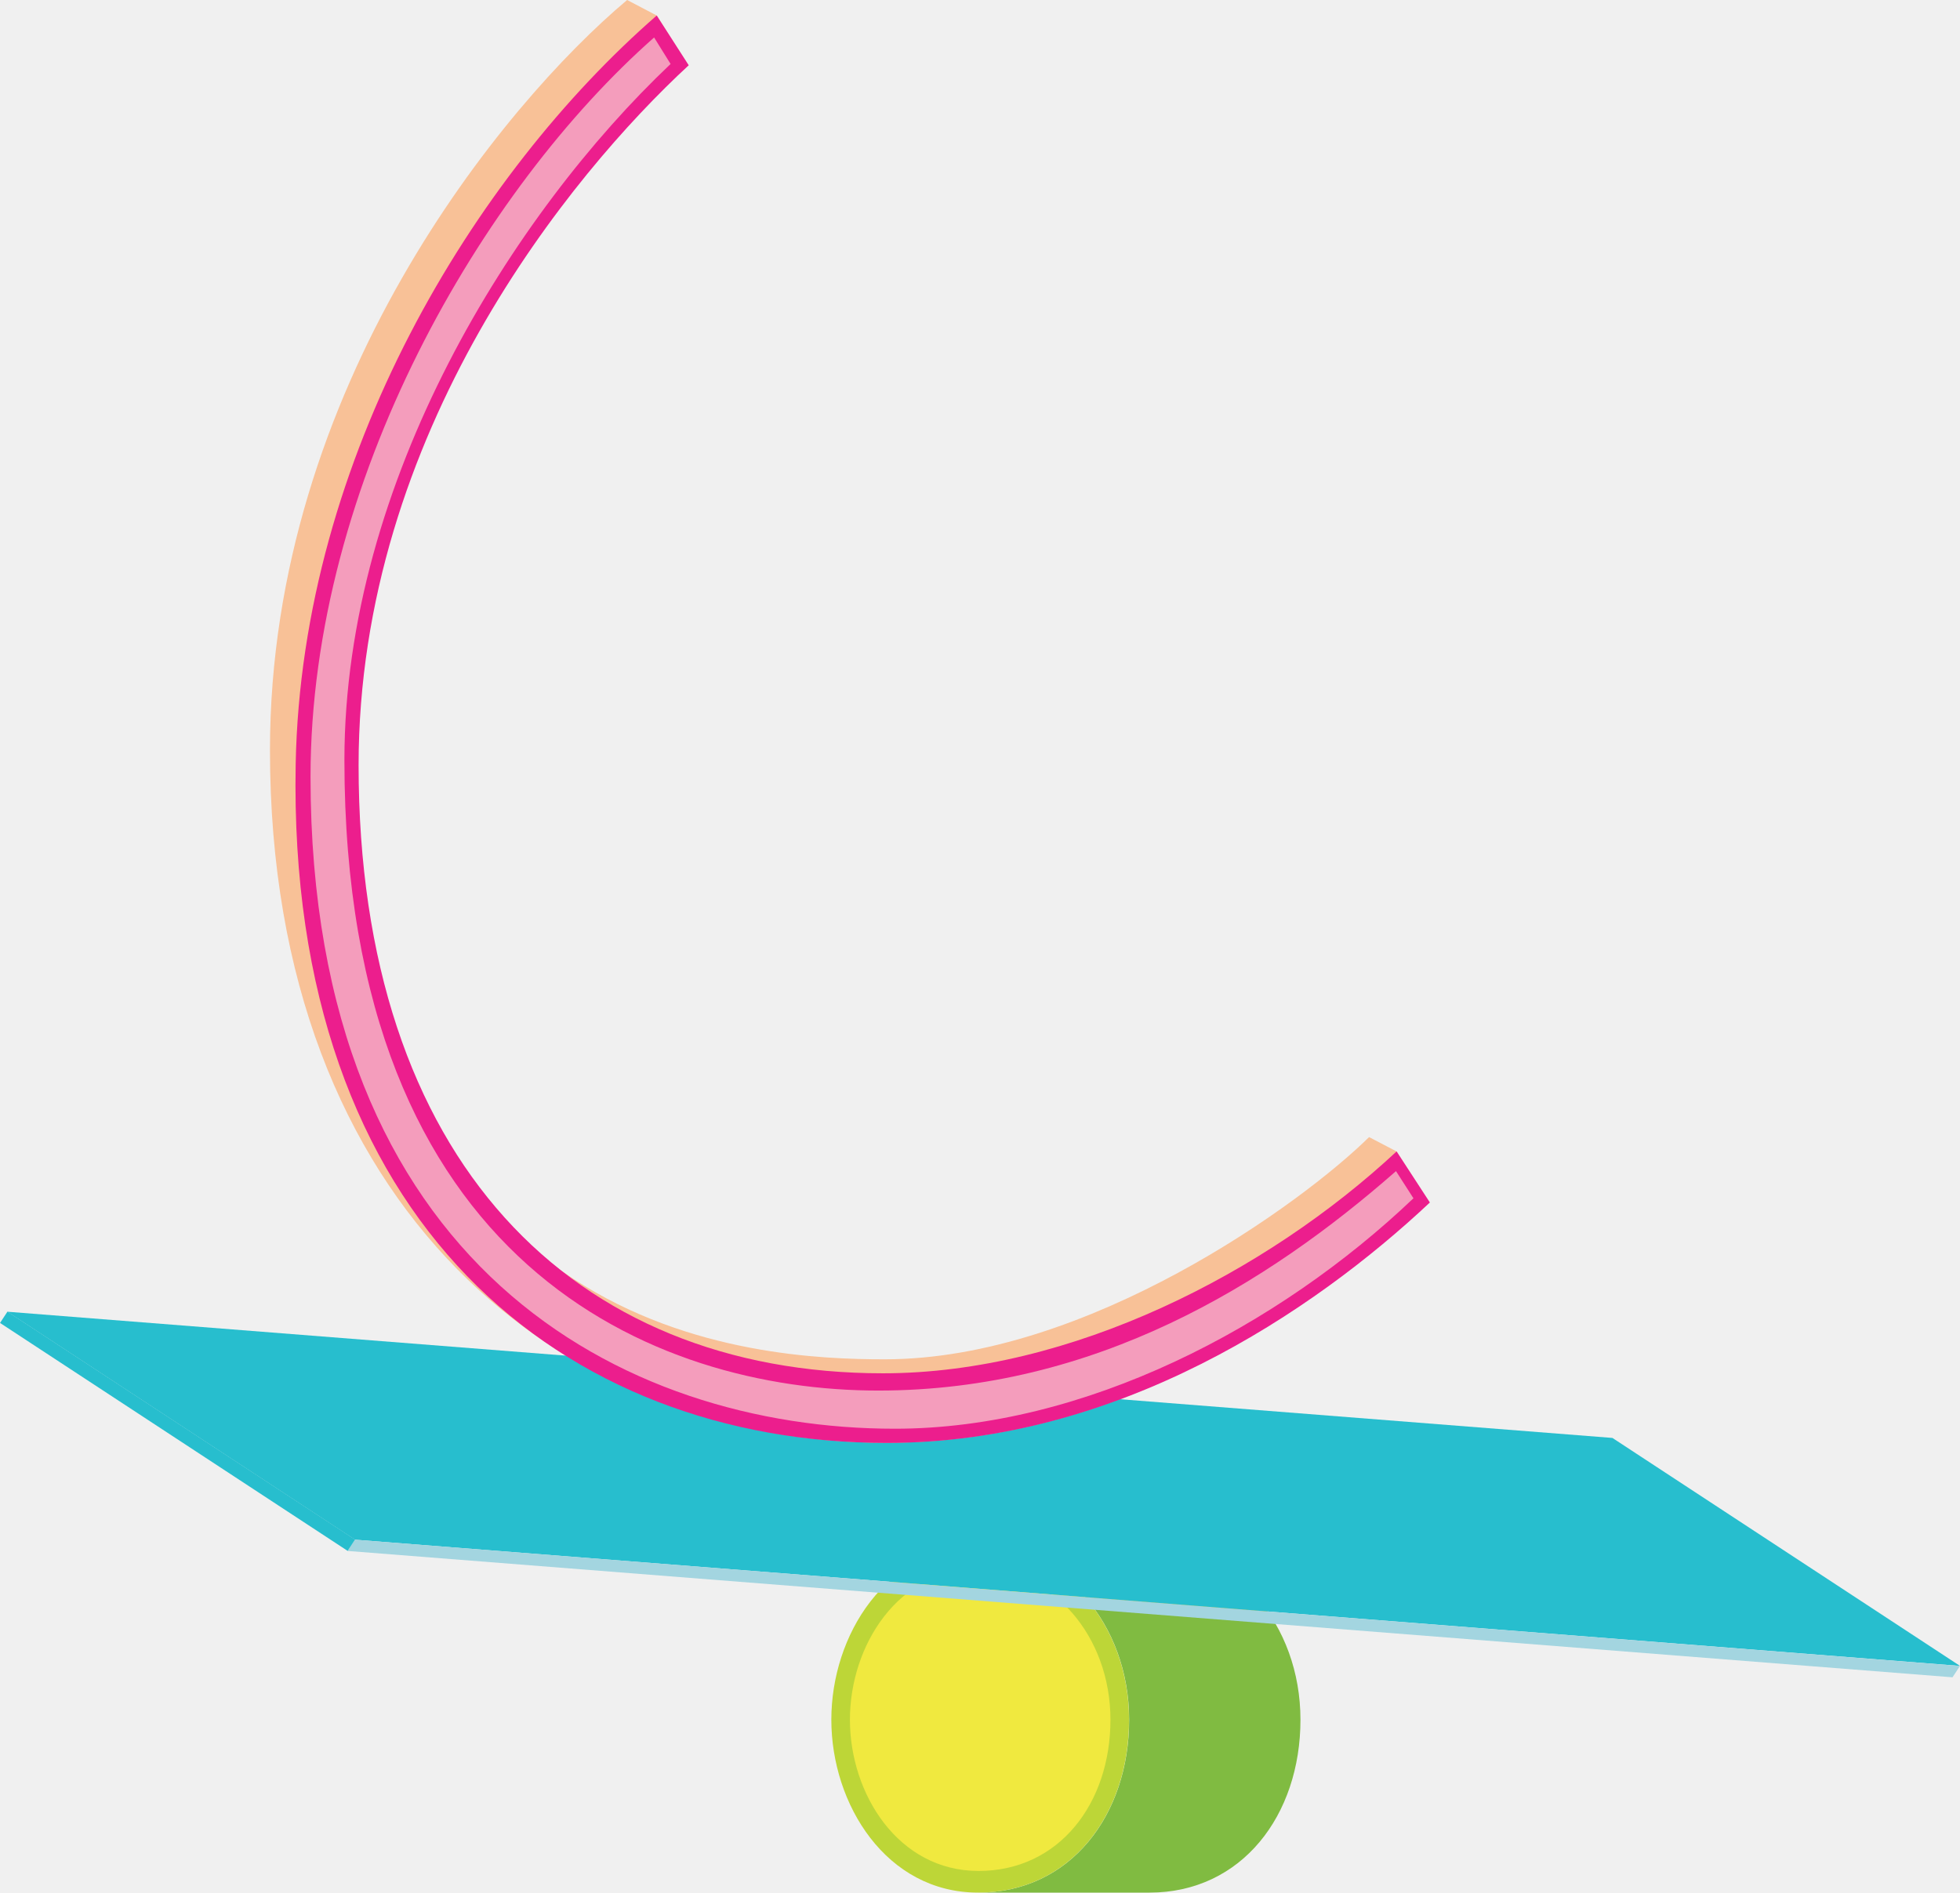
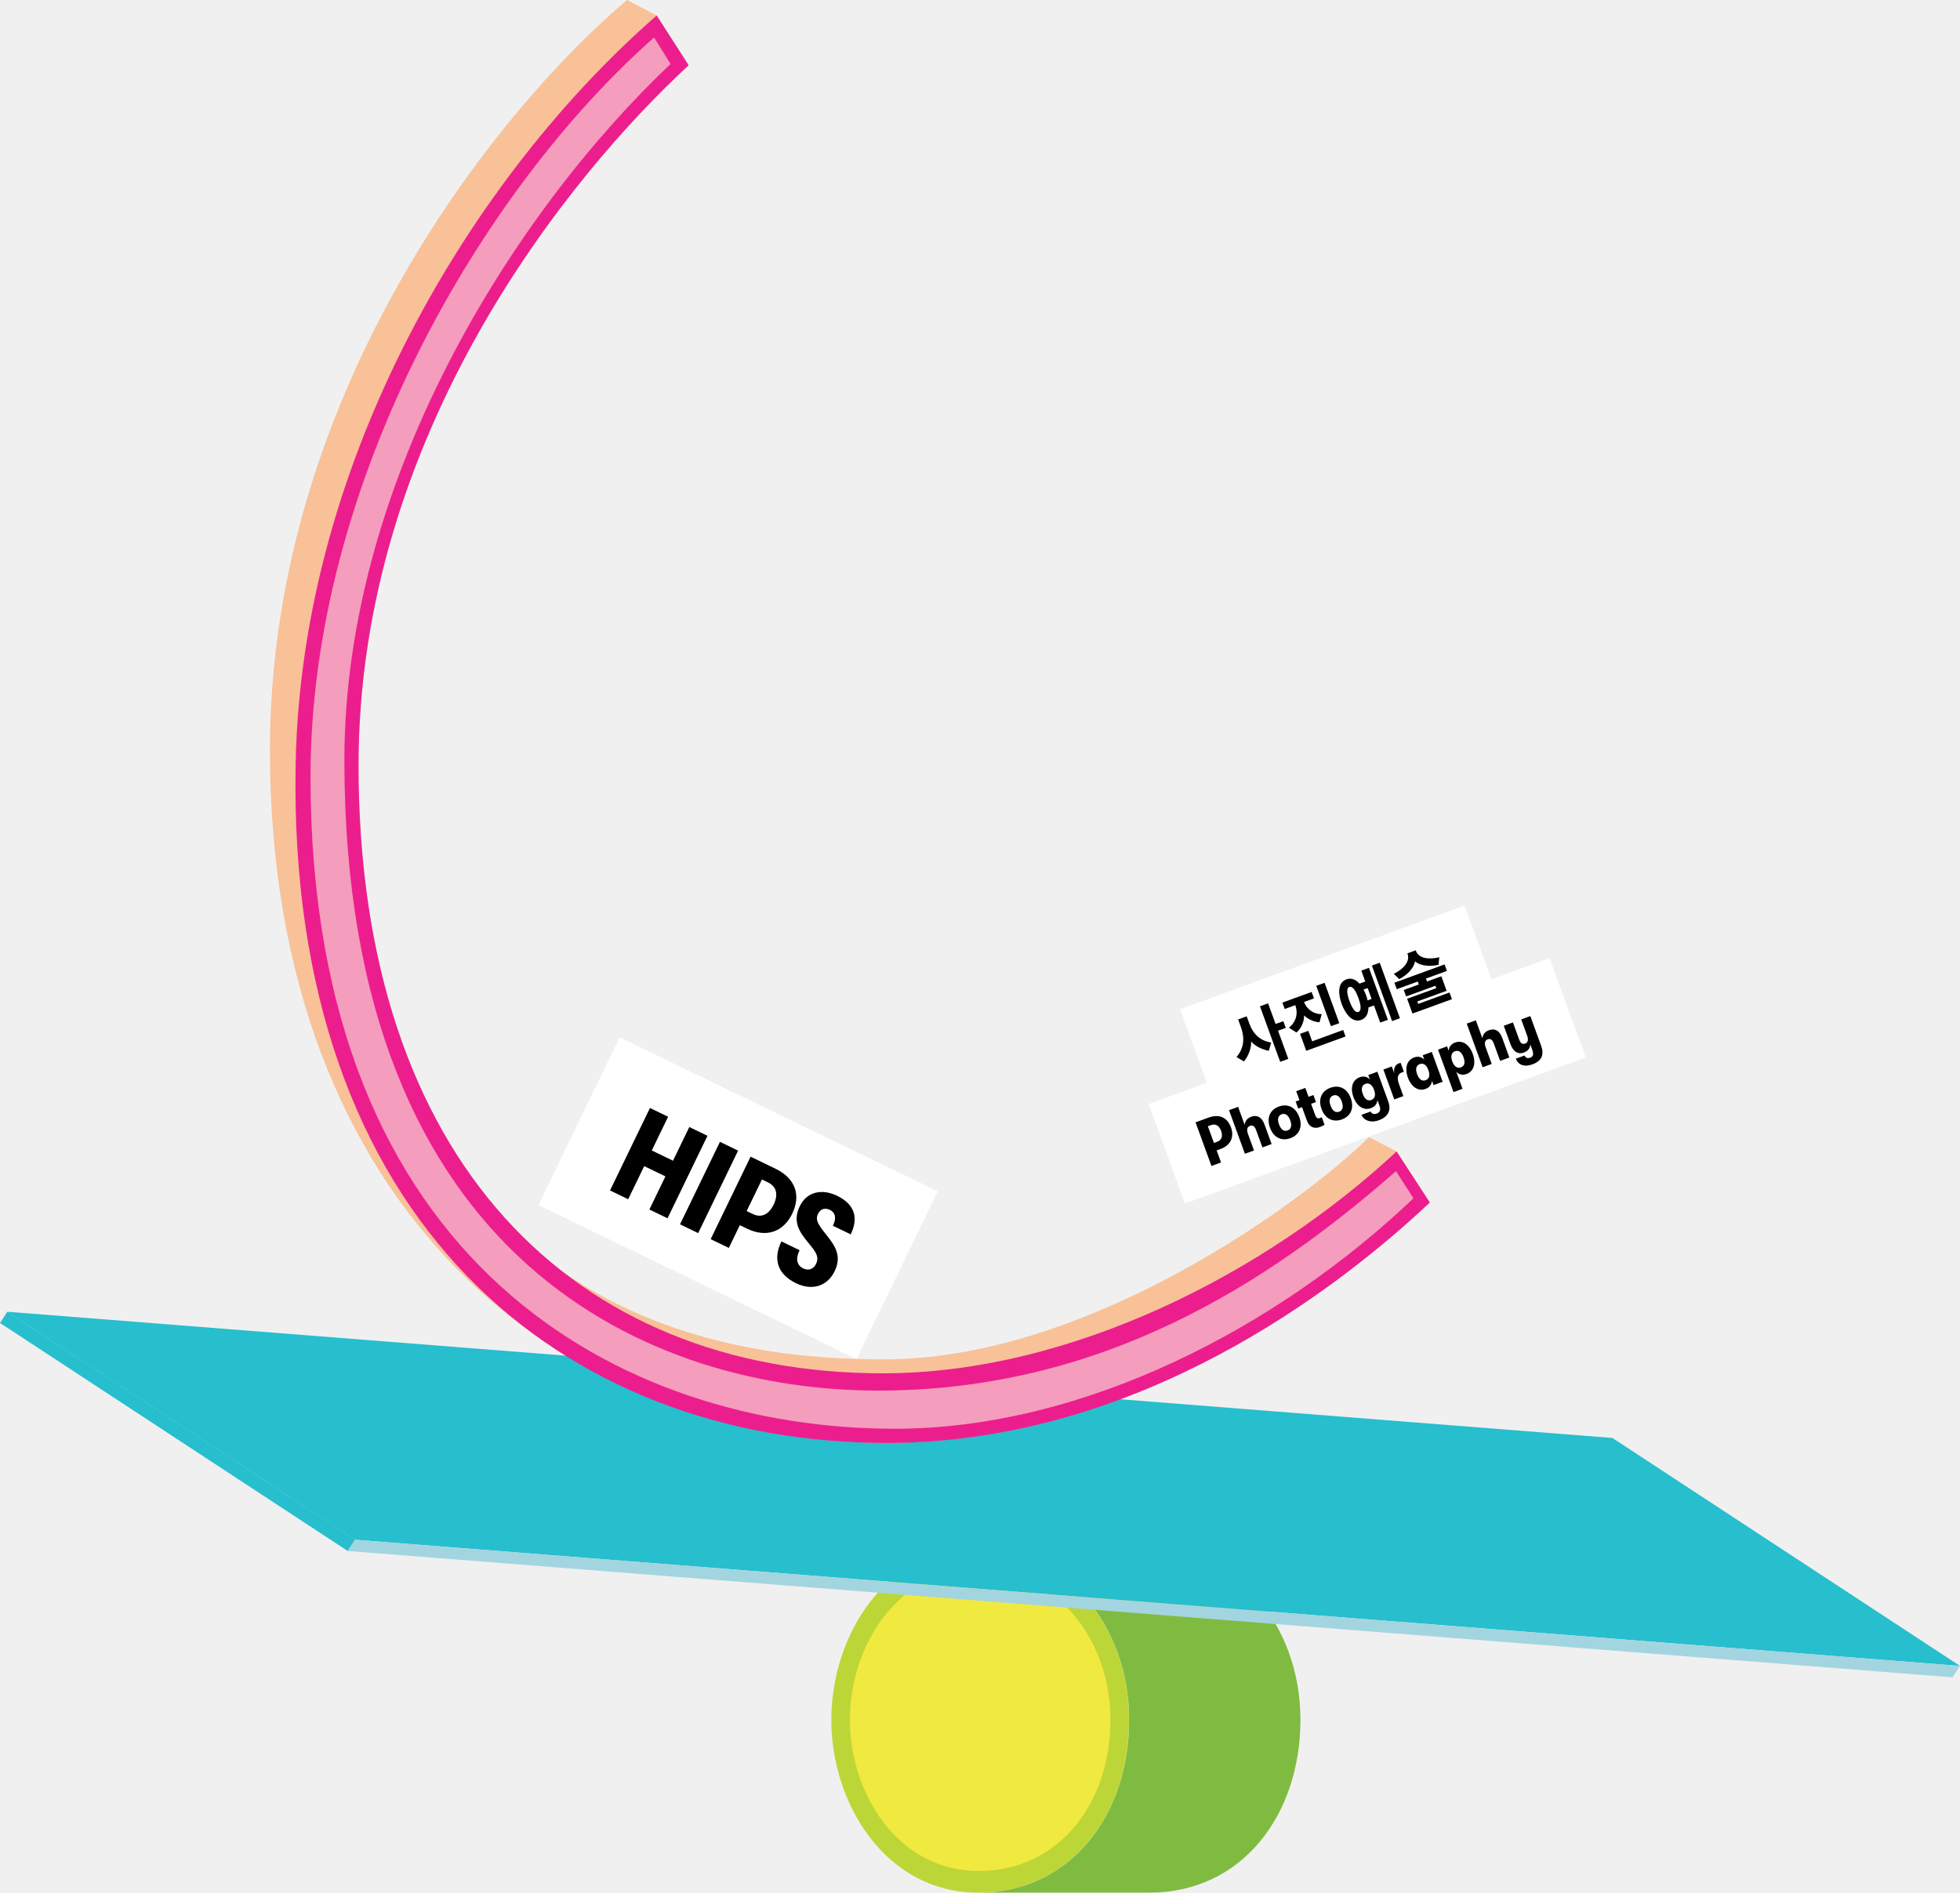
- <svg xmlns="http://www.w3.org/2000/svg" id="_레이어_1" data-name="레이어 1" viewBox="0 0 1724.01 1665.05">
+ <svg xmlns="http://www.w3.org/2000/svg" id="_레이어_1" data-name=" 레이어 1" viewBox="0 0 1723.98 1665.05">
  <defs>
    <style>
      .cls-1 {
        fill: #f8c197;
      }

      .cls-2 {
        fill: #f0e93f;
      }

      .cls-3 {
        fill: #80bb41;
      }

      .cls-4 {
        fill: #ec1e8d;
      }

      .cls-5 {
        fill: #f49dbc;
      }

      .cls-6 {
+         fill: #fff;
+       }
+ 
+       .cls-7 {
        fill: #27bece;
      }

-       .cls-7 {
+       .cls-8 {
        fill: #a3d5e0;
      }

-       .cls-8 {
+       .cls-9 {
        fill: #bdd637;
      }
    </style>
  </defs>
  <g>
-     <path class="cls-3" d="M860.43,1361.12c74.77,0,132.77,67.95,132.77,151.82s-51.74,152.11-132.77,152.11h150.68c81.03,0,132.77-67.95,132.77-152.11s-58-151.82-132.77-151.82h-150.68Z" />
-     <path class="cls-8" d="M860.32,1665.05c-80.74,0-129.08-77.62-129.08-152.11s48.33-151.82,129.08-151.82c74.77,0,132.77,67.95,132.77,151.82s-51.74,152.11-132.77,152.11Z" />
-     <path class="cls-2" d="M860.75,1646c-70.79,0-113.16-67.95-113.16-133.06s42.36-132.77,113.16-132.77c65.11,0,116,59.42,116,132.77,0,73.64-45.21,133.06-116,133.06Z" />
+     <path class="cls-3" d="M860.4,1361.12c74.77,0,132.77,67.95,132.77,151.82s-51.74,152.11-132.77,152.11h150.68c81.03,0,132.77-67.95,132.77-152.11s-58-151.82-132.77-151.82h-150.68Z" />
+     <path class="cls-9" d="M860.29,1665.05c-80.74,0-129.08-77.62-129.08-152.11s48.33-151.82,129.08-151.82c74.77,0,132.77,67.95,132.77,151.82s-51.74,152.11-132.77,152.11h0Z" />
+     <path class="cls-2" d="M860.72,1646c-70.79,0-113.16-67.95-113.16-133.06s42.36-132.77,113.16-132.77c65.11,0,116,59.42,116,132.77s-45.21,133.06-116,133.06Z" />
  </g>
  <g>
-     <polygon class="cls-6" points="6.52 1154.01 312.25 1354.56 1724.01 1465.6 1418.28 1265.04 6.52 1154.01" />
-     <polygon class="cls-7" points="312.25 1354.56 305.66 1364.46 1717.42 1475.63 1723.99 1465.64 312.25 1354.56" />
-     <rect class="cls-6" x="150.18" y="1076.44" width="11.89" height="365.64" transform="translate(-982.44 699.09) rotate(-56.74)" />
+     <polygon class="cls-7" points="6.49 1154.01 312.22 1354.56 1723.98 1465.6 1418.25 1265.04 6.49 1154.01" />
+     <polygon class="cls-8" points="312.22 1354.56 305.63 1364.46 1717.39 1475.63 1723.96 1465.64 312.22 1354.56" />
+     <rect class="cls-7" x="150.19" y="1076.35" width="11.89" height="365.64" transform="translate(-982.4 699.15) rotate(-56.74)" />
  </g>
  <g>
-     <path class="cls-1" d="M577.65,13.64l27.55,43.67c-104.06,96.1-292.27,326.67-292.27,619.23,0,503.59,355.11,519.33,465.29,519.33,178.12,0,367.42-137.56,426.02-195.5l24.19,12.62,28.69,44.81c-102.64,96.38-273.79,211.53-477.64,211.53-283.17,0-542.02-203.91-542.02-609.34,0-319.05,204.62-567.94,314.17-659.99l26.02,13.64Z" />
-     <path class="cls-4" d="M577.65,13.64l28.15,43.78c-104.06,96.1-290.38,323.26-290.38,615.82,0,348,188.91,534.94,461.21,534.94,165.47,0,337.48-88.64,451.81-195.19l29.28,44.92c-102.64,96.38-273.79,211.53-477.64,211.53-283.17,0-527.68-191.91-520-597.34,5.12-270.1,156.94-518.58,317.58-658.46Z" />
-     <path class="cls-5" d="M1227.92,1030.33l15.35,23.88c-118.84,113.16-289.35,202.73-456.16,202.73-239.11,0-513.97-143.05-513.97-573.5,0-260.06,151.32-517.32,302.21-650.47l14.5,23.31c-138.46,131.07-286.91,366.75-286.91,612.39,0,445.15,273.71,554.7,469.6,554.7,190.89,0,342.04-93.54,455.38-193.06Z" />
+     <path class="cls-1" d="M577.62,13.64l27.55,43.67c-104.06,96.1-292.27,326.67-292.27,619.23,0,503.59,355.11,519.33,465.29,519.33,178.12,0,367.42-137.56,426.02-195.5l24.19,12.62,28.69,44.81c-102.64,96.38-273.79,211.53-477.64,211.53-283.17,0-542.02-203.91-542.02-609.34C237.43,340.94,442.05,92.05,551.6,0l26.02,13.64h0Z" />
+     <path class="cls-4" d="M577.62,13.64l28.15,43.78c-104.06,96.1-290.38,323.26-290.38,615.82,0,348,188.91,534.94,461.21,534.94,165.47,0,337.48-88.64,451.81-195.19l29.28,44.92c-102.64,96.38-273.79,211.53-477.64,211.53-283.17,0-527.68-191.91-520-597.34,5.12-270.1,156.94-518.58,317.58-658.46h0Z" />
+     <path class="cls-5" d="M1227.89,1030.33l15.35,23.88c-118.84,113.16-289.35,202.73-456.16,202.73-239.11,0-513.97-143.05-513.97-573.5,0-260.06,151.32-517.32,302.21-650.47l14.5,23.31c-138.46,131.07-286.91,366.75-286.91,612.39,0,445.15,273.71,554.7,469.6,554.7s342.04-93.54,455.38-193.06v.02Z" />
+   </g>
+   <rect class="cls-6" x="493.82" y="972.13" width="310.84" height="163.96" transform="translate(524.11 -177.55) rotate(25.83)" />
+   <g>
+     <path d="M536.57,1047.3l35.12-72.56,15.96,7.73-14.35,29.64,18.66,9.03,14.35-29.64,15.96,7.73-35.12,72.56-15.96-7.73,14.1-29.13-18.66-9.03-14.1,29.13-15.96-7.73Z" />
+     <path d="M598.13,1077.1l35.12-72.56,15.96,7.73-35.12,72.56-15.96-7.73Z" />
+     <path d="M682.28,1028.27c17.41,8.43,22.34,23.35,14.57,39.42s-22.69,21.51-40,13.13l-6.12-2.96-9.68,20.01-15.96-7.73,35.12-72.56,22.08,10.69ZM662.14,1068.03c7.67,3.71,14.17.33,18.33-8.27s2.78-15.8-4.89-19.51l-5.39-2.61-13.45,27.78,5.39,2.61Z" />
+     <path d="M687.32,1092.12l15.96,7.73c-3.76,7.77-2.35,13.32,3.25,16.03,4.66,2.26,9.02.66,11.28-4.01s1.02-8.46-2.96-13.71l-7.01-8.77c-7.44-9.48-9.3-18.06-4.38-28.22,5.97-12.34,18.96-15.9,32.84-9.18,15.24,7.38,19.15,19.12,11.97,33.94l-15.65-7.58c3.36-6.95,2.06-11.67-2.7-13.97-4.46-2.16-8.35-.72-10.41,3.53-2.26,4.66-.36,8.14,3.63,13.65l7.39,9.59c7.08,9.69,8.21,17.66,3.59,27.2-6.47,13.37-19.92,17.36-33.91,10.58-15.76-7.63-20.76-20.54-12.89-36.82Z" />
+   </g>
+   <rect class="cls-6" x="1014.96" y="904.36" width="375.21" height="93.13" transform="translate(-252.76 468.79) rotate(-20.01)" />
+   <rect class="cls-6" x="1046.19" y="839.54" width="266.42" height="95.57" transform="translate(-232.4 457.03) rotate(-20.01)" />
+   <g>
+     <path d="M1116.04,924.43c-4.93-.75-12.42-4.11-15.62-8.28.63,5.48-2.78,13.86-6.31,17.63l-6.47-3.79c6.61-8.12,7.44-16.55,3.71-26.8l-2.31-6.36,7.51-2.73,2.22,6.08c3.71,10.2,10.11,15.5,19.34,16.98l-2.07,7.27ZM1121.98,900.85l6.8-2.47,2.16,5.92-6.8,2.47,9.02,24.78-7.13,2.59-17.78-48.84,7.13-2.59,6.61,18.14Z" />
+     <path d="M1127.97,882.03l25.71-9.36,2.06,5.65-8.77,3.19c3.01,7.41,9.62,10.9,15.55,10.66l-1.87,7.14c-3.78.01-9.65-2.13-13.6-5.98.24,5.44-2.83,12.02-6.77,15l-6.56-4.19c6.3-5.21,8.26-12.26,5.62-19.86l-9.32,3.39-2.06-5.65ZM1148.94,924.43l-5.43-14.91,7.29-2.65,3.35,9.21,27.3-9.94,2.08,5.7-34.59,12.59ZM1170.67,902.8l-12.93-35.52,7.35-2.67,12.93,35.52-7.35,2.67Z" />
+     <path d="M1203.65,886.32c-.03,5.04-1.78,9.28-6.38,10.95-7.84,2.85-14.05-5.5-17.2-14.16s-3.63-18.67,4.21-21.52c4.44-1.62,8.35.25,11.49,3.76l5.1-1.86-3.49-9.59,6.74-2.45,16.64,45.72-6.74,2.45-5.49-15.07-4.88,1.78ZM1186.79,868.31c-2.91,1.06-1.87,6.64.23,12.39s4.87,10.64,7.77,9.59c3.07-1.12,2.13-6.61,0-12.42s-4.94-10.68-8.01-9.56ZM1202.87,880.09l3.56-1.3-3.47-9.54-3.62,1.32c.87,1.54,1.6,3.2,2.2,4.85.54,1.48.99,3.05,1.33,4.67ZM1224.46,898.3l-17.78-48.84,6.91-2.51,17.78,48.84-6.91,2.51Z" />
+     <path d="M1242.4,891.64l-4.73-12.99,25.65-9.34-.76-2.08-25.76,9.38-2.08-5.7,13.26-4.83-.94-2.58-18.47,6.73-2.08-5.7,44.13-16.07,2.08,5.7-18.47,6.73.94,2.58,12.61-4.59,4.65,12.77-25.76,9.38.78,2.14,27.52-10.02,2.14,5.87-34.7,12.63ZM1230.77,861.42l-4.82-4.7c8.34-4.03,14.56-10.83,12.12-17.51l-.18-.49,7.35-2.67.18.49c2.43,6.69,11.23,7.83,20.55,5.62l-.69,6.64c-7.04,1.63-15.76,1.21-20.68-3.09-1,6.45-7.52,12.42-13.83,15.71Z" />
+     <path d="M1063.26,983.12c9.21-3.35,16.37.12,19.47,8.62s-.19,15.84-9.35,19.17l-3.23,1.18,3.85,10.58-8.44,3.07-13.97-38.37,11.68-4.25ZM1070.6,1004.47c4.06-1.48,5.12-5.03,3.47-9.58-1.62-4.44-4.76-6.59-8.81-5.11l-2.85,1.04,5.35,14.69,2.85-1.04Z" />
+     <path d="M1112.25,989.31l6.25,17.16-8.11,2.95-5.45-14.96c-1.32-3.62-2.96-4.88-5.42-3.99-2.74,1-3.15,3.44-1.7,7.45l5.17,14.2-8,2.91-13.97-38.37,8-2.91,5.77,15.84c.35-3.48,2.38-5.9,5.84-7.15,5.15-1.88,9.25.36,11.63,6.88Z" />
+     <path d="M1117.05,992.09c-3.09-8.5-.14-15.72,7.81-18.61s14.86.74,17.95,9.23.14,15.72-7.81,18.61c-7.95,2.89-14.86-.74-17.95-9.23ZM1134.87,985.6c-1.7-4.66-4.4-6.47-7.53-5.33s-4.04,4.26-2.34,8.92,4.4,6.47,7.53,5.33,4.04-4.26,2.34-8.92Z" />
+     <path d="M1162.62,982.89l2.41,6.63c-1.27.77-2.53,1.42-4.06,1.98-4.82,1.76-9.3.22-11.35-5.43l-4.39-12.06-3.34,1.22-2.26-6.19,3.34-1.22-2.85-7.84,8-2.91,2.85,7.84,4.28-1.56,2.26,6.19-4.28,1.56,3.61,9.92c.92,2.52,2.19,3.3,4.17,2.58.44-.16.86-.37,1.6-.71Z" />
+     <path d="M1162.38,975.59c-3.09-8.5-.14-15.72,7.81-18.61s14.86.74,17.95,9.23.14,15.72-7.81,18.61c-7.95,2.89-14.86-.74-17.95-9.23ZM1180.19,969.1c-1.7-4.66-4.4-6.47-7.53-5.33s-4.04,4.26-2.34,8.92,4.4,6.47,7.53,5.33,4.04-4.26,2.34-8.92Z" />
+     <path d="M1203.54,945.76l8-2.91,9.56,26.26c1.72,4.71,1.25,8.55-1.01,11.54-1.66,2.09-4,3.69-7.23,4.87s-6.14,1.37-8.75.7c-2.99-.71-5.39-2.69-6.63-5.41l8.06-2.93c.88,1.73,2.73,2.73,5.42,1.75,2.96-1.08,3.67-3.39,2.47-6.67l-1.9-5.21c-.24,3.44-2.26,5.91-5.71,7.17-6.3,2.3-12.37-1.58-15.36-9.8-2.99-8.22-.84-15.09,5.47-17.39,3.51-1.28,6.61-.61,9.02,1.93l-1.42-3.89ZM1208.58,958.77c-1.66-4.55-4.44-6.39-7.56-5.26s-4.04,4.26-2.36,8.87,4.35,6.49,7.53,5.33,4.07-4.34,2.39-8.94Z" />
+     <path d="M1226.36,967.19l-9.56-26.26,7.4-2.69,2.24,6.14c-.9-4.51.78-7.74,4.02-8.91.66-.24,1.01-.3,1.52-.43l2.87,7.89c-.7.13-.86.19-1.57.45-3.95,1.44-4.82,4.67-2.72,10.43l3.81,10.47-8,2.91Z" />
+     <path d="M1238.34,947.93c-3.01-8.28-.92-15.31,5.44-17.62,3.45-1.26,6.53-.64,9.02,1.93l-1.42-3.89,8-2.91,9.56,26.26-8,2.91-1.42-3.89c-.27,3.51-2.22,6.02-5.67,7.28-6.36,2.31-12.49-1.73-15.52-10.06ZM1256.37,941.37c-1.66-4.55-4.44-6.39-7.56-5.26s-4.04,4.26-2.36,8.87,4.35,6.49,7.53,5.33,4.07-4.34,2.39-8.94Z" />
+     <path d="M1295.4,927.16c3.03,8.33.94,15.36-5.42,17.68-3.45,1.26-6.53.64-9.02-1.93l5.45,14.96-7.95,2.89-13.59-37.33,7.95-2.89,1.42,3.89c.25-3.57,2.22-6.02,5.67-7.28,6.36-2.32,12.49,1.72,15.5,10ZM1287.29,930.11c-1.68-4.6-4.33-6.43-7.45-5.3s-4.13,4.36-2.47,8.91,4.46,6.45,7.64,5.29,3.98-4.24,2.28-8.9Z" />
+     <path d="M1321.35,913.18l6.25,17.16-8.11,2.95-5.45-14.96c-1.32-3.62-2.96-4.88-5.42-3.99-2.74,1-3.15,3.44-1.7,7.45l5.17,14.2-8,2.91-13.97-38.37,8-2.91,5.77,15.84c.35-3.48,2.38-5.9,5.84-7.15,5.15-1.88,9.25.36,11.63,6.88Z" />
+     <path d="M1338.04,896.8l8-2.91,9.46,25.98c1.74,4.77,1.58,8.43-.28,11.34-1.4,2.12-3.75,3.85-7.1,5.07-3.4,1.24-6.1,1.48-8.48.92-2.81-.72-5.09-2.55-6.34-5.82l7.62-2.77c.88,1.91,2.62,2.77,5.03,1.89,2.63-.96,3.22-3.1,1.78-7.04l-1.7-4.66c-.2,3.36-1.87,5.77-5.76,7.19-5.43,1.98-9.5-1.38-11.68-7.36l-5.91-16.23,8.06-2.93,5.51,15.13c1.18,3.23,2.89,4.35,5.24,3.49s3.08-3.3,1.83-6.75l-5.29-14.53Z" />
  </g>
</svg>
